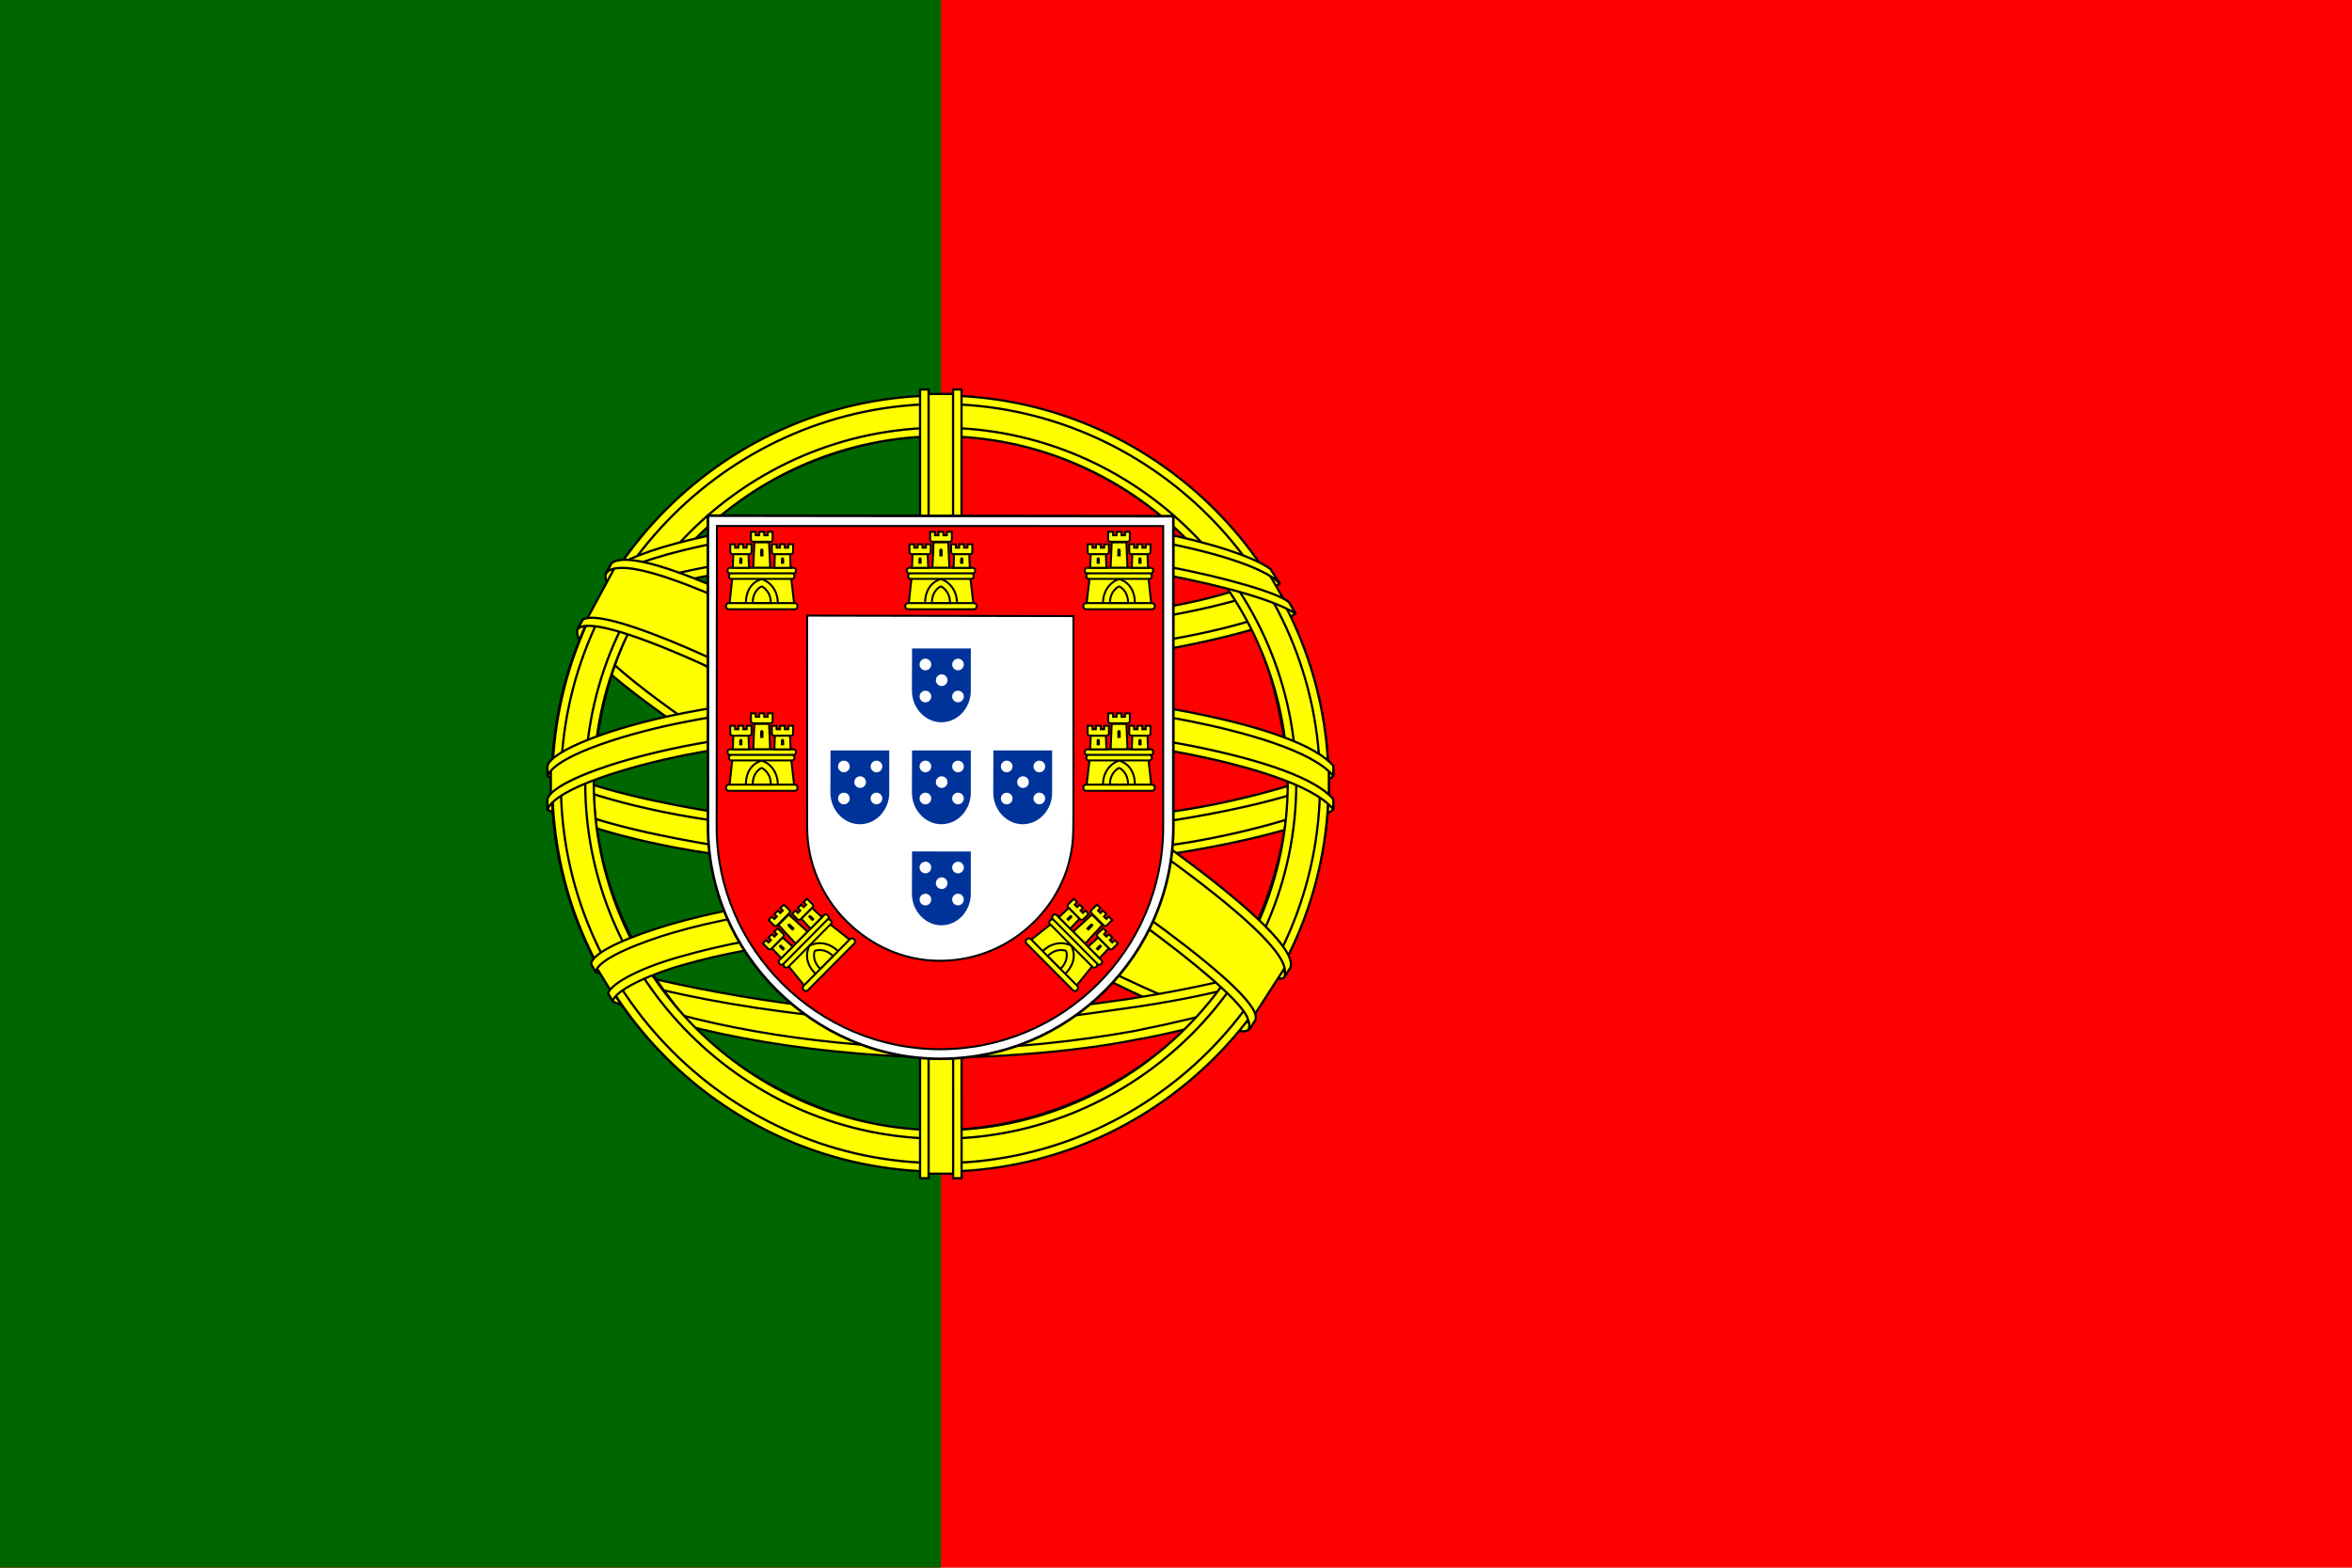
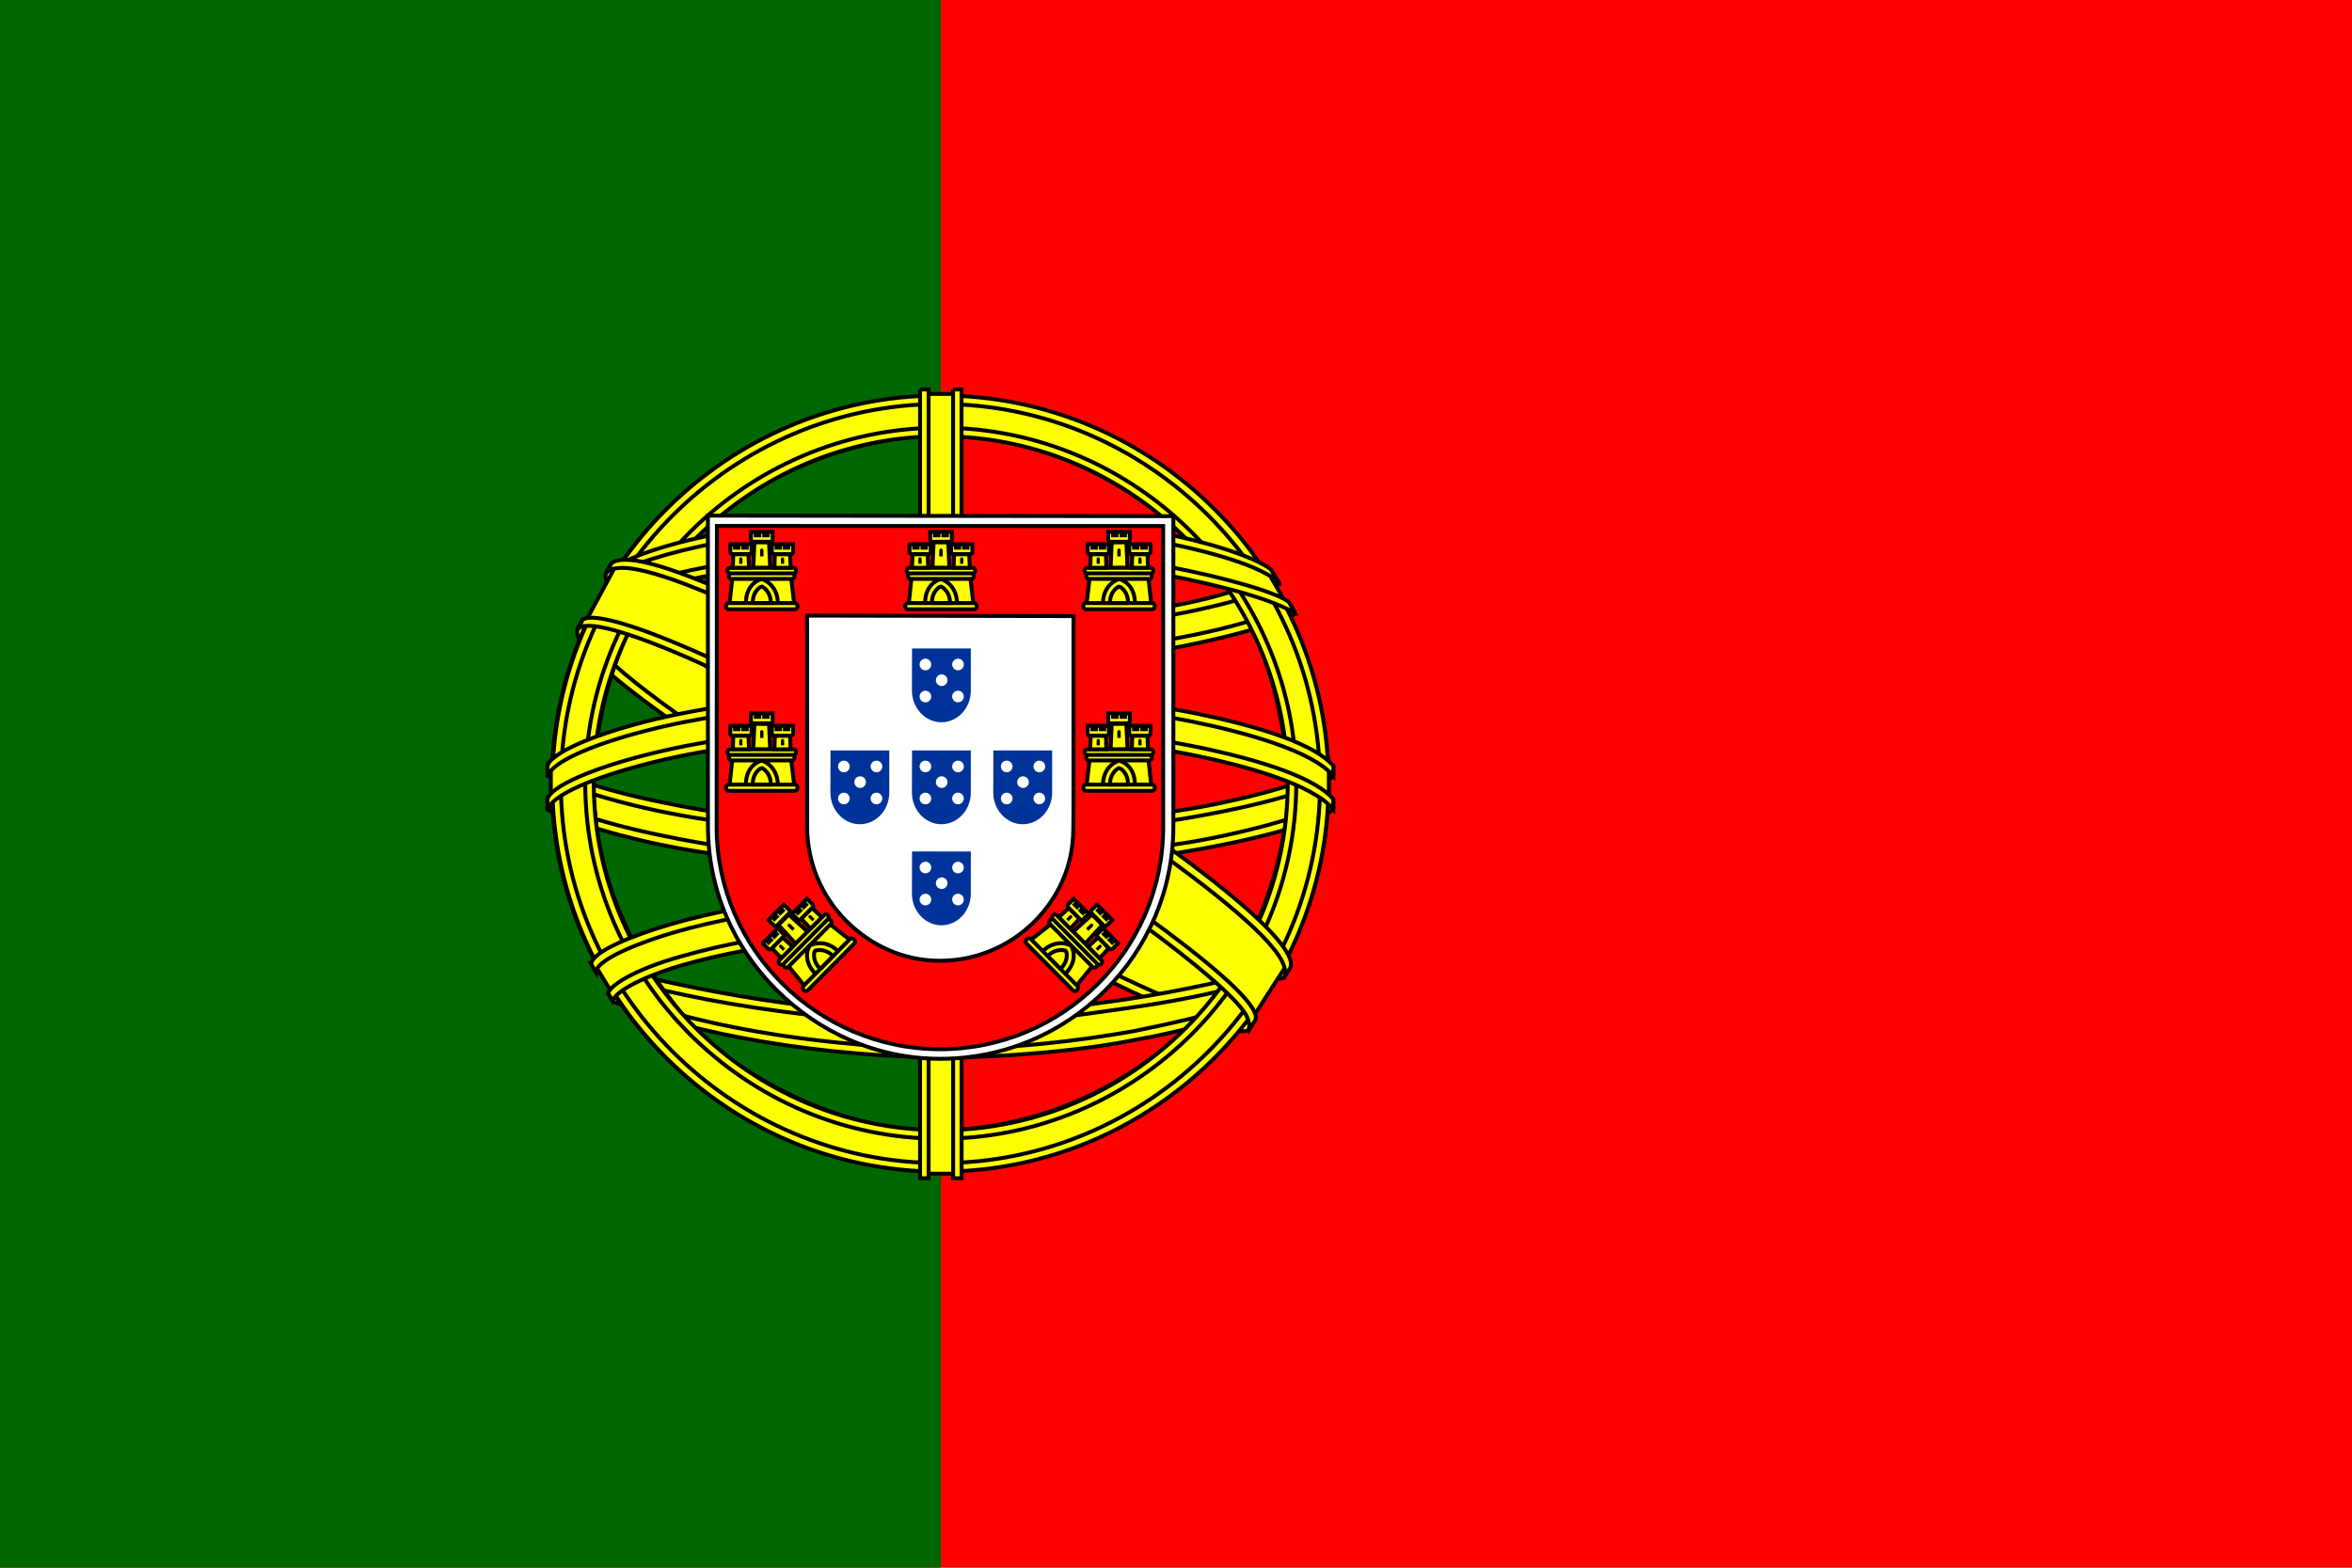
<svg xmlns="http://www.w3.org/2000/svg" xmlns:xlink="http://www.w3.org/1999/xlink" viewBox="0 0 600 400">
  <path fill="red" d="M0 0h600v400H0z" />
  <path fill="#060" d="M0 0h240v400H0z" />
-   <g fill="#ff0" fill-rule="evenodd" stroke="#000" stroke-width=".573" stroke-linecap="round" stroke-linejoin="round">
+   <g fill="#ff0" fill-rule="evenodd" stroke="#000" strokeWidth=".573" strokeLinecap="round" strokeLinejoin="round">
    <path d="M318.24 261.868c-30.21-.91-168.74-87.38-169.69-101.15l7.65-12.757c13.74 19.966 155.36 104.06 169.27 101.08l-7.23 12.823" />
    <path d="M154.59 146.228c-2.71 7.294 36.149 31.318 82.903 59.754 46.752 28.434 87.065 46.006 90.053 43.486.183-.325 1.47-2.54 1.352-2.523-.56.844-1.923 1.11-4.05.497-12.632-3.643-45.576-18.765-86.375-43.506-40.798-24.743-76.294-47.544-81.81-57.232-.384-.67-.658-1.896-.602-2.848l-.134-.002-1.175 2.053-.161.322h-.001zm164.36 116.04c-.512.93-1.467.96-3.282.761-11.3-1.25-45.589-17.925-86.162-42.213-47.21-28.26-86.2-54.01-81.97-60.74l1.151-2.034.227.07c-3.804 11.405 76.948 57.578 81.702 60.522 46.724 28.947 86.115 45.851 89.601 41.458l-1.268 2.181v-.002z" />
    <path d="M240.17 169.058c30.237-.239 67.55-4.132 89.023-12.69l-4.627-7.517c-12.692 7.025-50.21 11.644-84.652 12.335-40.736-.375-69.49-4.168-83.897-13.835l-4.367 8.005c26.484 11.207 53.623 13.587 88.52 13.703" />
    <path d="M330.44 156.538c-.739 1.182-14.743 6.011-35.373 9.575-13.988 2.133-32.234 3.956-55.004 3.978-21.633.02-39.305-1.52-52.684-3.333-21.656-3.395-32.833-8.12-36.965-9.79.395-.785.65-1.336 1.03-2.07 11.895 4.736 23.124 7.592 36.28 9.616 13.29 1.8 30.75 3.362 52.275 3.341 22.664-.023 40.71-1.984 54.616-4.053 21.155-3.412 32.711-7.804 34.334-9.843l1.494 2.58h-.002zm-4.06-7.622c-2.293 1.841-13.718 5.893-33.82 9.103-13.414 1.922-30.471 3.643-52.264 3.664-20.704.02-37.62-1.375-50.485-3.249-20.414-2.666-31.28-7.475-35.196-8.877.39-.674.786-1.343 1.194-2.014 3.048 1.535 13.533 5.791 34.226 8.723 12.72 1.803 29.66 3.147 50.262 3.126 21.69-.022 38.553-1.776 51.883-3.688 20.205-2.78 31.077-7.947 32.728-9.241l1.473 2.45v.003zm-185.5 56.572c18.598 10.003 59.905 15.044 98.994 15.391 35.591.057 81.958-5.501 99.297-14.69l-.477-10.012c-5.425 8.477-55.113 16.61-99.206 16.276-44.093-.332-85.038-7.143-98.687-15.959l.08 8.992" />
    <path d="M340.12 204.048v2.388c-2.605 3.115-18.945 7.825-39.436 11.142-15.595 2.39-35.927 4.194-61.262 4.194-24.07 0-43.263-1.716-58.148-4.001-23.53-3.427-38.58-9.427-41.6-11.217l.013-2.786c9.075 6.034 33.661 10.447 41.917 11.798 14.788 2.27 33.868 3.974 57.817 3.974 25.216 0 45.434-1.792 60.931-4.167 14.701-2.123 35.644-7.646 39.767-11.324h.001zm.01-8.492v2.387c-2.605 3.115-18.945 7.824-39.436 11.14-15.595 2.391-35.927 4.195-61.262 4.195-24.07 0-43.263-1.715-58.148-4.002-23.53-3.424-38.58-9.424-41.6-11.216l.013-2.785c9.075 6.033 33.661 10.447 41.917 11.796 14.788 2.272 33.868 3.976 57.817 3.976 25.216 0 45.434-1.792 60.931-4.169 14.701-2.124 35.644-7.646 39.767-11.324l.001.002zm-100.34 64.592c-42.772-.255-79.421-11.659-87.16-13.544l5.643 8.834c13.67 5.75 49.424 14.32 81.927 13.371 32.504-.948 60.91-3.466 80.928-13.21l5.787-9.156c-13.642 6.425-60.068 13.639-87.125 13.705" />
-     <path stroke-width=".55" d="M323.3 253.548a134.08 134.08 0 0 1-2.596 3.83c-9.442 3.329-24.32 6.824-30.597 7.844-12.824 2.642-32.665 4.594-50.274 4.602-37.89-.554-68.905-7.972-83.496-14.299l-1.178-2.024.193-.304 1.996.774c25.948 9.284 55.091 12.987 82.698 13.652 17.538.062 35.095-2.01 49.292-4.549 21.771-4.362 30.574-7.65 33.275-9.14l.687-.386h0zm5.017-8.275l.066.077a269.275 269.275 0 0 1-1.963 3.263c-5.035 1.8-18.702 5.799-38.659 8.589-13.149 1.791-21.322 3.526-47.479 4.034-49.015-1.247-80.75-10.831-88.289-13.195l-1.117-2.143c28.406 7.415 57.422 12.592 89.408 13.12 23.93-.509 34.112-2.271 47.152-4.049 23.27-3.619 34.996-7.45 38.515-8.556a2.667 2.667 0 0 0-.154-.2l2.523-.942-.002.002z" />
+     <path strokeWidth=".55" d="M323.3 253.548a134.08 134.08 0 0 1-2.596 3.83c-9.442 3.329-24.32 6.824-30.597 7.844-12.824 2.642-32.665 4.594-50.274 4.602-37.89-.554-68.905-7.972-83.496-14.299l-1.178-2.024.193-.304 1.996.774c25.948 9.284 55.091 12.987 82.698 13.652 17.538.062 35.095-2.01 49.292-4.549 21.771-4.362 30.574-7.65 33.275-9.14l.687-.386h0zm5.017-8.275l.066.077a269.275 269.275 0 0 1-1.963 3.263c-5.035 1.8-18.702 5.799-38.659 8.589-13.149 1.791-21.322 3.526-47.479 4.034-49.015-1.247-80.75-10.831-88.289-13.195l-1.117-2.143c28.406 7.415 57.422 12.592 89.408 13.12 23.93-.509 34.112-2.271 47.152-4.049 23.27-3.619 34.996-7.45 38.515-8.556a2.667 2.667 0 0 0-.154-.2l2.523-.942-.002.002z" />
    <path d="M328.83 197.588c.139 28.137-14.26 53.386-25.858 64.525-16.408 15.76-38.163 25.896-63.569 26.363-28.37.521-55.12-17.974-62.295-26.099-14.028-15.885-25.449-36.057-25.815-63.243 1.738-30.709 13.793-52.1 31.268-66.769 17.475-14.669 40.743-21.813 60.121-21.302 22.358.59 48.475 11.558 66.521 33.332 11.823 14.266 16.943 29.748 19.627 53.193zm-89.186-96.342c54.485 0 99.296 44.338 99.296 98.703 0 54.364-44.811 98.704-99.296 98.704-54.485 0-98.924-44.339-98.924-98.704 0-54.365 44.439-98.703 98.924-98.703" />
    <path d="M239.91 100.908c54.534 0 99.011 44.483 99.011 99.022 0 54.538-44.478 99.02-99.011 99.02-54.534 0-99.011-44.48-99.011-99.02 0-54.539 44.478-99.022 99.011-99.022zm-96.832 99.023c0 53.26 43.736 96.841 96.832 96.841 53.097 0 96.833-43.582 96.833-96.842 0-53.262-43.737-96.844-96.833-96.844s-96.832 43.585-96.832 96.844z" />
    <path d="M239.99 109.138c49.731 0 90.693 40.821 90.693 90.704 0 49.884-40.963 90.703-90.693 90.703s-90.693-40.819-90.693-90.703c0-49.883 40.964-90.704 90.693-90.704zm-88.515 90.704c0 48.684 39.979 88.523 88.515 88.523s88.515-39.839 88.515-88.524c0-48.686-39.978-88.525-88.515-88.525-48.536 0-88.515 39.84-88.515 88.525z" />
    <path d="M243.98 100.508h-8.485l.01 198.96h8.514z" />
    <path d="M243.13 99.374h2.16l.018 201.25h-2.161l-.016-201.25zm-8.421.002h2.176l.003 201.25h-2.178V99.376z" />
    <path d="M338.99 203.763v-7.355l-5.99-5.58-34-9-49-5-59 3-42 10-8.48 6.28v7.357l21.48-9.637 51-8h49l36 4 25 6z" />
    <path d="M239.95 184.598c23.383-.043 46.07 2.216 64.065 5.72 18.569 3.712 31.637 8.355 36.105 13.57l-.005 2.583c-5.388-6.49-22.973-11.248-36.518-13.968-17.858-3.474-40.393-5.717-63.647-5.674-24.538.046-47.387 2.37-64.984 5.803-14.12 2.802-32.951 8.368-35.302 13.858v-2.689c1.291-3.8 15.313-9.479 34.984-13.417 17.729-3.457 40.62-5.741 65.302-5.786zm.01-8.492c23.383-.042 46.07 2.217 64.065 5.72 18.569 3.713 31.637 8.355 36.105 13.57l-.005 2.583c-5.388-6.489-22.973-11.247-36.518-13.966-17.858-3.476-40.393-5.719-63.647-5.674-24.538.044-47.276 2.37-64.875 5.801-13.626 2.584-33.226 8.37-35.412 13.86v-2.69c1.291-3.76 15.597-9.642 34.985-13.417 17.729-3.458 40.62-5.74 65.302-5.787zm-.48-43.318c36.849-.184 68.99 5.152 83.695 12.685l5.364 9.28c-12.781-6.889-47.456-14.05-89.005-12.98-33.854.208-70.027 3.727-88.176 13.41l6.403-10.709c14.895-7.724 50.022-11.643 81.72-11.684" />
    <path d="M239.97 140.448c21.017-.055 41.325 1.13 57.476 4.044 15.041 2.8 29.385 7 31.436 9.26l1.59 2.81c-4.988-3.257-17.4-6.883-33.339-9.906-16.006-3.008-36.3-4.005-57.2-3.95-23.722-.081-42.152 1.171-57.969 3.929-16.728 3.13-28.334 7.602-31.197 9.726l1.558-2.97c5.564-2.838 14.39-6.26 29.223-8.93 16.357-2.988 34.983-3.884 58.423-4.013h0zm-.009-8.484c20.113-.053 39.972 1.068 55.452 3.85 12.209 2.377 24.283 6.088 28.704 9.39l2.326 3.695c-3.954-4.395-18.836-8.56-31.974-10.892-15.361-2.65-34.395-3.698-54.508-3.866-21.108.06-40.615 1.352-55.752 4.109-14.441 2.748-23.76 6.001-27.703 8.542l2.045-3.087c5.441-2.864 14.232-5.495 25.303-7.646 15.249-2.777 34.876-4.036 56.108-4.095zm49.189 109.124c-18.218-3.4-36.469-3.895-49.217-3.745-61.407.72-81.244 12.61-83.665 16.21l-4.59-7.482c15.635-11.332 49.074-17.687 88.588-17.037 20.518.336 38.224 1.698 53.119 4.583l-4.236 7.473" />
-     <path stroke-width=".55" d="M239.58 236.288c17.082.255 33.849.96 50.033 3.979l-1.172 2.069c-15.031-2.775-31.055-3.837-48.803-3.75-22.663-.178-45.585 1.939-65.541 7.666-6.297 1.753-16.721 5.8-17.784 9.146l-1.166-1.922c.336-1.978 6.636-6.081 18.414-9.39 22.858-6.546 44.24-7.65 66.02-7.8v.002zm.775-8.596c17.698.33 35.975 1.149 53.74 4.668l-1.22 2.154c-16.042-3.185-31.37-4.247-52.415-4.57-22.735.04-46.851 1.662-68.778 8.037-7.08 2.062-19.297 6.52-19.704 10.05l-1.166-2.066c.265-3.206 10.842-7.388 20.358-10.156 22.096-6.424 46.275-8.076 69.186-8.117z" />
+     <path strokeWidth=".55" d="M239.58 236.288c17.082.255 33.849.96 50.033 3.979l-1.172 2.069c-15.031-2.775-31.055-3.837-48.803-3.75-22.663-.178-45.585 1.939-65.541 7.666-6.297 1.753-16.721 5.8-17.784 9.146l-1.166-1.922c.336-1.978 6.636-6.081 18.414-9.39 22.858-6.546 44.24-7.65 66.02-7.8v.002zm.775-8.596c17.698.33 35.975 1.149 53.74 4.668l-1.22 2.154c-16.042-3.185-31.37-4.247-52.415-4.57-22.735.04-46.851 1.662-68.778 8.037-7.08 2.062-19.297 6.52-19.704 10.05l-1.166-2.066c.265-3.206 10.842-7.388 20.358-10.156 22.096-6.424 46.275-8.076 69.186-8.117z" />
    <path d="M327.58 247.208l-7.379 11.45L299 239.827l-55-37-62-34-32.19-11.01 6.86-12.72 2.33-1.27 20 5 66 34 38 24 32 23 13 15z" />
    <path d="M148.65 158.118c5.646-3.83 47.139 14.655 90.555 40.834 43.301 26.254 84.677 55.921 80.942 61.473l-1.228 1.932-.564.445c.12-.087.743-.848-.06-2.906-1.846-6.07-31.196-29.491-79.895-58.895-47.475-28.31-87.04-45.371-90.997-40.494l1.247-2.39h0zm180.44 88.927c3.57-7.052-34.916-36.044-82.632-64.272-48.813-27.666-83.994-43.95-90.42-39.095l-1.428 2.6c-.012.142.052-.178.354-.41 1.168-1.02 3.105-.952 3.979-.968 11.065.166 42.667 14.71 87.006 40.128 19.428 11.315 82.071 51.491 81.832 62.79.017.97.08 1.17-.285 1.651l1.594-2.423v-.002z" />
  </g>
  <g transform="translate(0 -.172)">
-     <path fill="#fff" stroke="#000" stroke-width=".67" d="M180.6 211.01c0 16.271 6.663 30.987 17.457 41.742 10.815 10.778 25.512 17.579 41.809 17.579 16.381 0 31.247-6.653 42.016-17.389 10.769-10.735 17.443-25.552 17.446-41.88h-.002v-79.189l-118.74-.141.012 79.278h.002z" />
-     <path fill="red" stroke="#000" stroke-width=".507" d="M182.82 211.12v.045c0 15.557 6.441 29.724 16.775 40.009 10.354 10.305 24.614 16.712 40.214 16.712 15.681 0 29.912-6.36 40.222-16.626 10.308-10.265 16.697-24.433 16.699-40.044h-.002V134.39l-113.84-.018-.07 76.747m91.022-53.746l.004 48.89-.041 5.172h0c0 1.361-.081 2.912-.24 4.233-.925 7.73-4.48 14.467-9.745 19.708-6.164 6.136-14.671 9.942-24.047 9.942-9.327 0-17.64-3.938-23.83-10.1-6.349-6.32-10.03-14.986-10.03-23.947l-.012-54.023 67.94.122.002.002z" />
+     <path fill="#fff" stroke="#000" strokeWidth=".67" d="M180.6 211.01c0 16.271 6.663 30.987 17.457 41.742 10.815 10.778 25.512 17.579 41.809 17.579 16.381 0 31.247-6.653 42.016-17.389 10.769-10.735 17.443-25.552 17.446-41.88h-.002v-79.189l-118.74-.141.012 79.278h.002z" />
+     <path fill="red" stroke="#000" strokeWidth=".507" d="M182.82 211.12v.045c0 15.557 6.441 29.724 16.775 40.009 10.354 10.305 24.614 16.712 40.214 16.712 15.681 0 29.912-6.36 40.222-16.626 10.308-10.265 16.697-24.433 16.699-40.044h-.002V134.39l-113.84-.018-.07 76.747m91.022-53.746l.004 48.89-.041 5.172h0c0 1.361-.081 2.912-.24 4.233-.925 7.73-4.48 14.467-9.745 19.708-6.164 6.136-14.671 9.942-24.047 9.942-9.327 0-17.64-3.938-23.83-10.1-6.349-6.32-10.03-14.986-10.03-23.947l-.012-54.023 67.94.122.002.002z" />
    <g id="e">
-       <g id="d" fill="#ff0" stroke="#000" stroke-width=".5">
+       <g id="d" fill="#ff0" stroke="#000" strokeWidth=".5">
        <path stroke="none" d="M190.19 154.43c.135-5.521 4.052-6.828 4.08-6.847.029-.019 4.232 1.407 4.218 6.898l-8.298-.051" />
        <path d="M186.81 147.69l-.682 6.345 4.14.009c.04-5.25 3.975-6.123 4.07-6.103.09-.005 3.989 1.16 4.093 6.103h4.151l-.75-6.394-15.022.038v.002zm-.96 6.37h16.946c.357 0 .65.353.65.784 0 .43-.293.781-.65.781H185.85c-.357 0-.65-.35-.65-.781 0-.431.293-.784.65-.784z" />
        <path d="M192.01 154.03c.018-3.313 2.262-4.25 2.274-4.248 0 0 2.342.966 2.36 4.248h-4.634m-5.8-8.98h16.245c.342 0 .623.318.623.705 0 .387-.28.704-.623.704H186.21c-.342 0-.623-.315-.623-.704 0-.387.28-.705.623-.705zm.34 1.42h15.538c.327 0 .595.317.595.704 0 .388-.268.704-.595.704H186.55c-.327 0-.595-.316-.595-.704 0-.387.268-.704.595-.704zm5.02-10.59l1.227.002v.871h.895v-.89l1.257.004v.887h.897v-.89h1.258l-.002 2.01c0 .317-.254.521-.549.521h-4.41c-.297 0-.57-.237-.572-.526l-.003-1.988h.001zm4.62 2.69l.277 6.451-4.303-.015.285-6.453 3.741.017" />
        <path id="a" d="M190.94 141.56l.131 3.478-4.125.001.116-3.479h3.879-.001z" />
        <use height="100%" width="100%" xlink:href="#a" x="10.609" />
        <path id="b" d="M186.3 139.04l1.2.003v.872h.877v-.892l1.23.004v.889h.879v-.893l1.23.002-.002 2.012c0 .314-.249.518-.536.518h-4.317c-.29 0-.559-.235-.56-.525l-.002-1.989h0z" />
        <use height="100%" width="100%" xlink:href="#b" x="10.609" />
        <path fill="#000" stroke="none" d="M193.9 140.61c-.026-.627.877-.634.866 0v1.536h-.866v-1.536" />
        <path id="c" fill="#000" stroke="none" d="M188.57 142.84c-.003-.606.837-.618.826 0v1.187h-.826v-1.187" />
        <use height="100%" width="100%" xlink:href="#c" x="10.641" />
      </g>
      <use height="100%" width="100%" xlink:href="#d" y="46.32" />
      <use height="100%" width="100%" xlink:href="#d" transform="rotate(-45.202 312.766 180.004)" />
    </g>
    <use height="100%" width="100%" xlink:href="#d" x="45.714" />
    <use height="100%" width="100%" xlink:href="#e" transform="matrix(-1 0 0 1 479.792 0)" />
    <g id="f" fill="#fff">
      <path fill="#039" d="M232.636 202.406v.005c0 2.212.85 4.227 2.212 5.69 1.365 1.466 3.245 2.377 5.302 2.377 2.067 0 3.944-.905 5.303-2.365 1.358-1.459 2.202-3.472 2.202-5.693v-10.768l-14.992-.013-.028 10.766" />
      <circle cx="236.074" cy="195.735" r="1.486" />
      <circle cx="244.392" cy="195.742" r="1.486" />
      <circle cx="240.225" cy="199.735" r="1.486" />
      <circle cx="236.074" cy="203.916" r="1.486" />
      <circle cx="244.383" cy="203.905" r="1.486" />
    </g>
    <use height="100%" width="100%" xlink:href="#f" y="-26.016" />
    <use height="100%" width="100%" xlink:href="#f" x="-20.799" />
    <use height="100%" width="100%" xlink:href="#f" x="20.745" />
    <use height="100%" width="100%" xlink:href="#f" y="25.784" />
  </g>
</svg>
